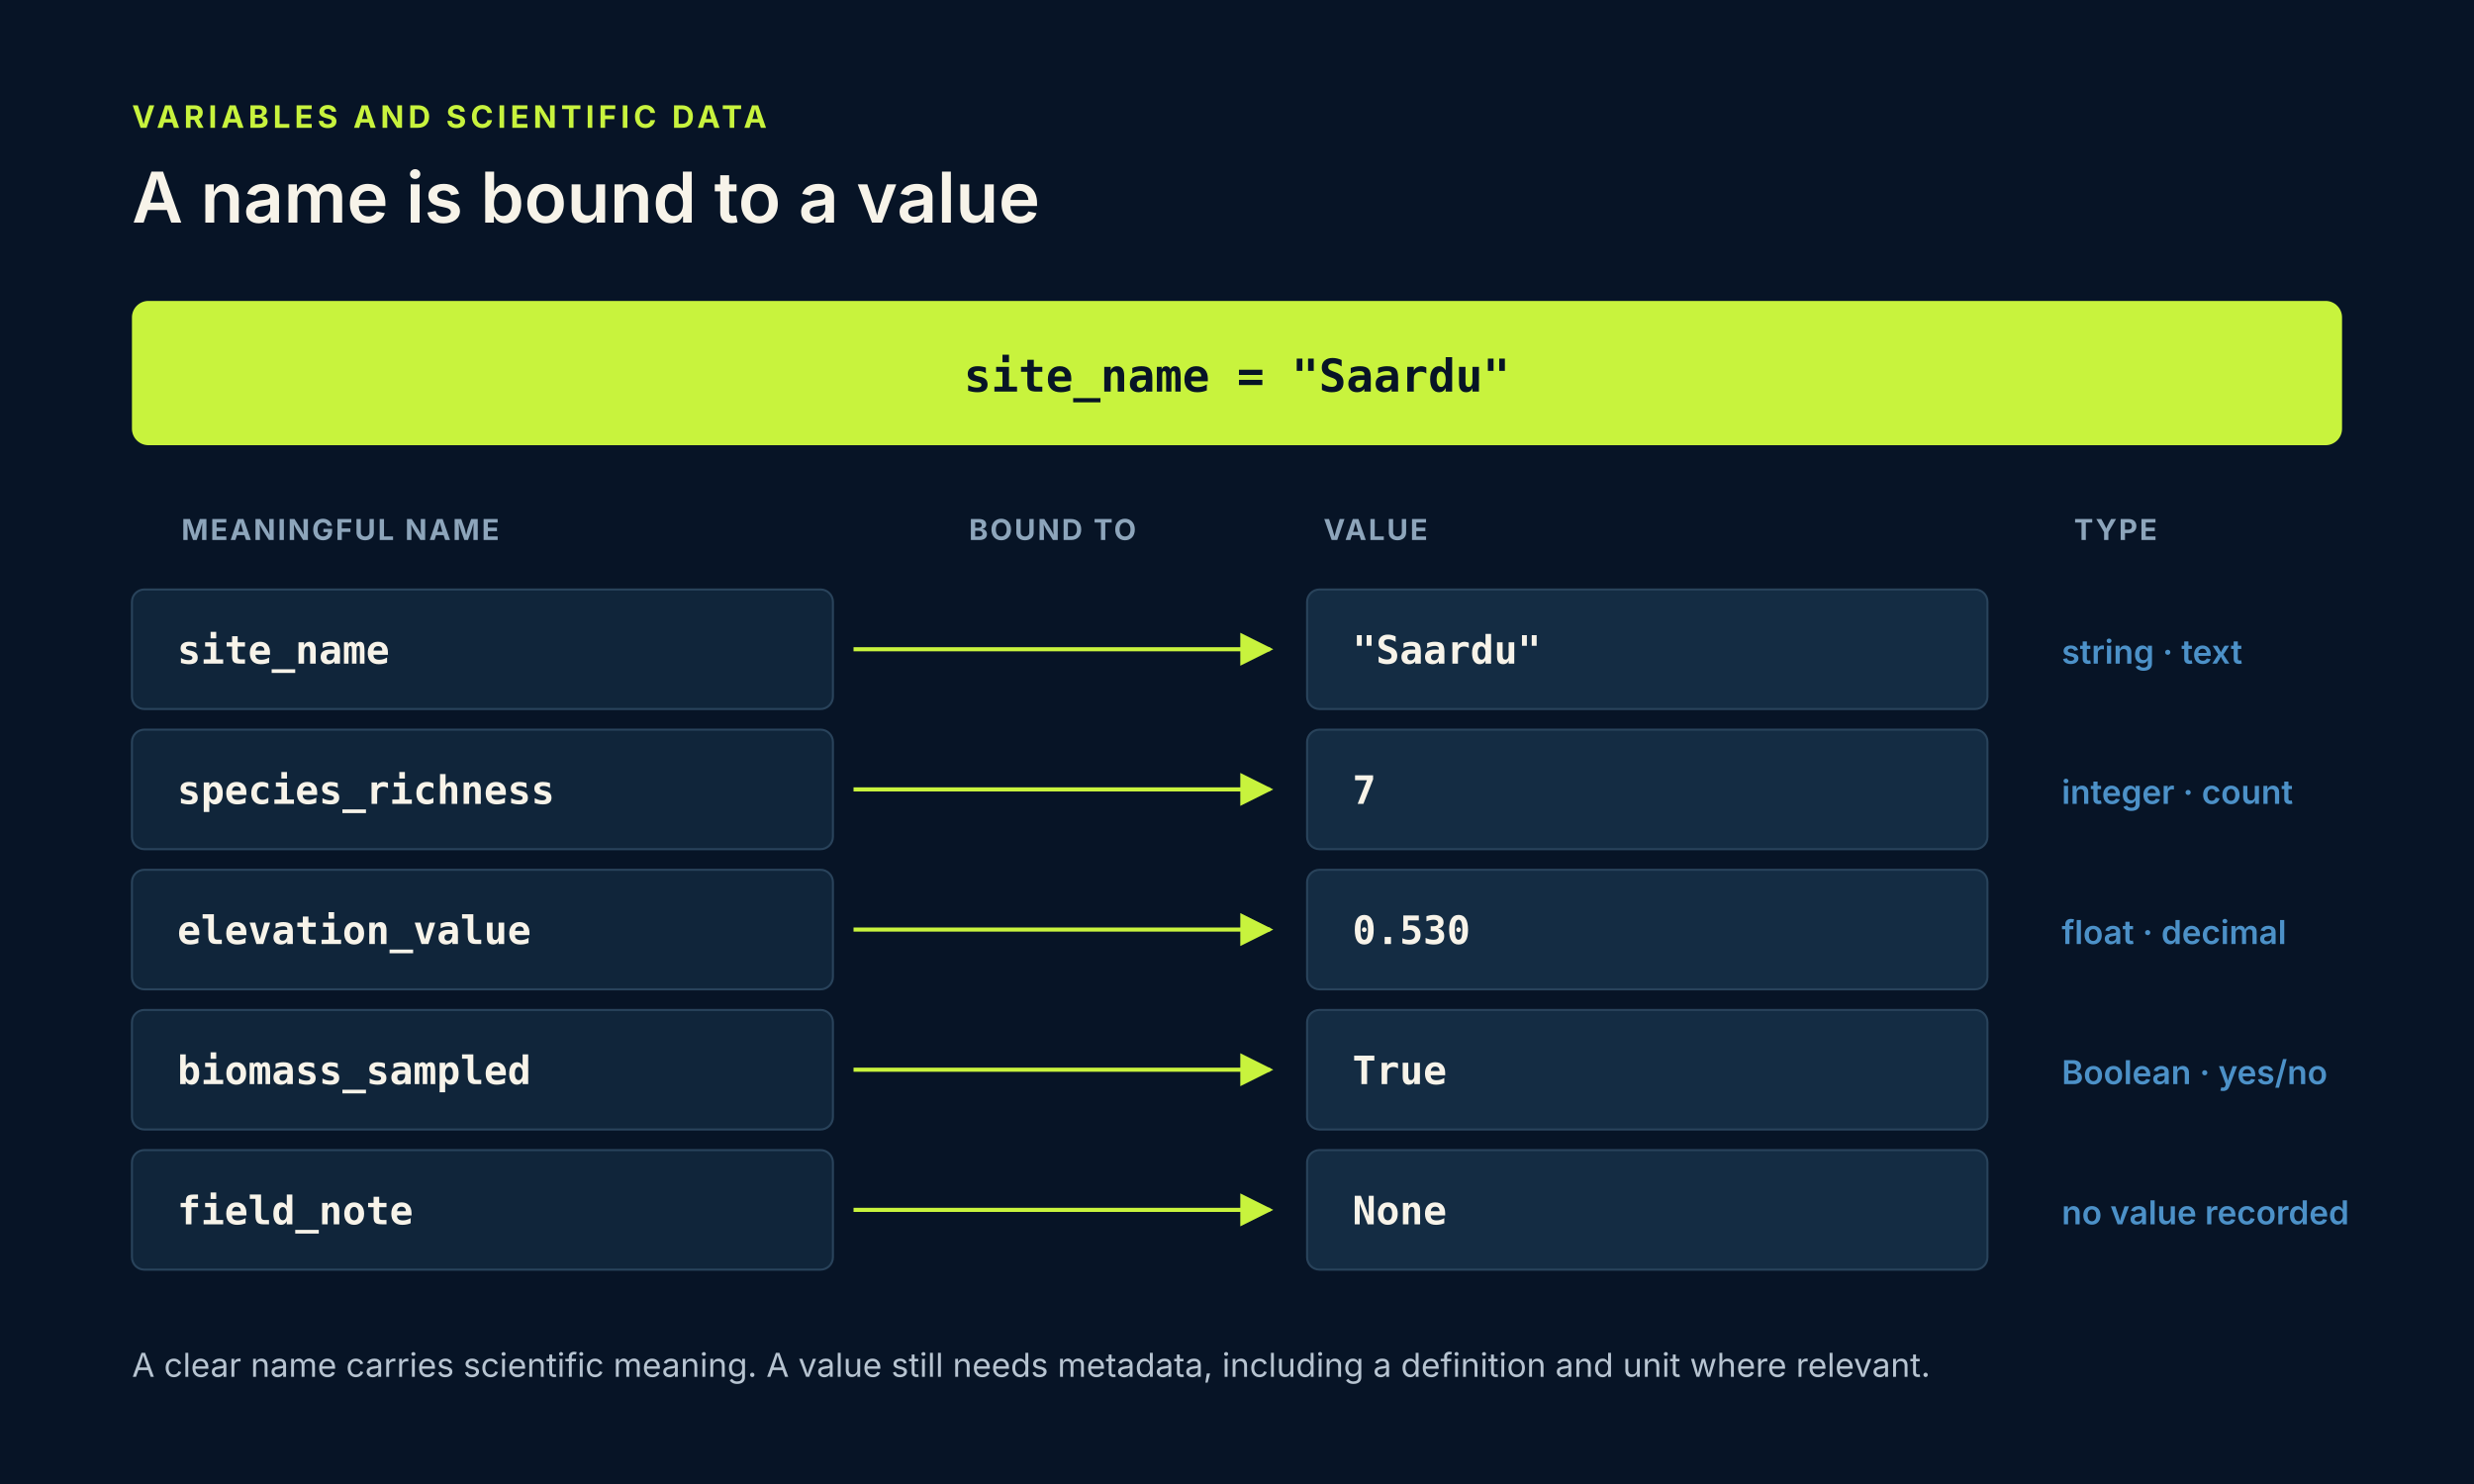
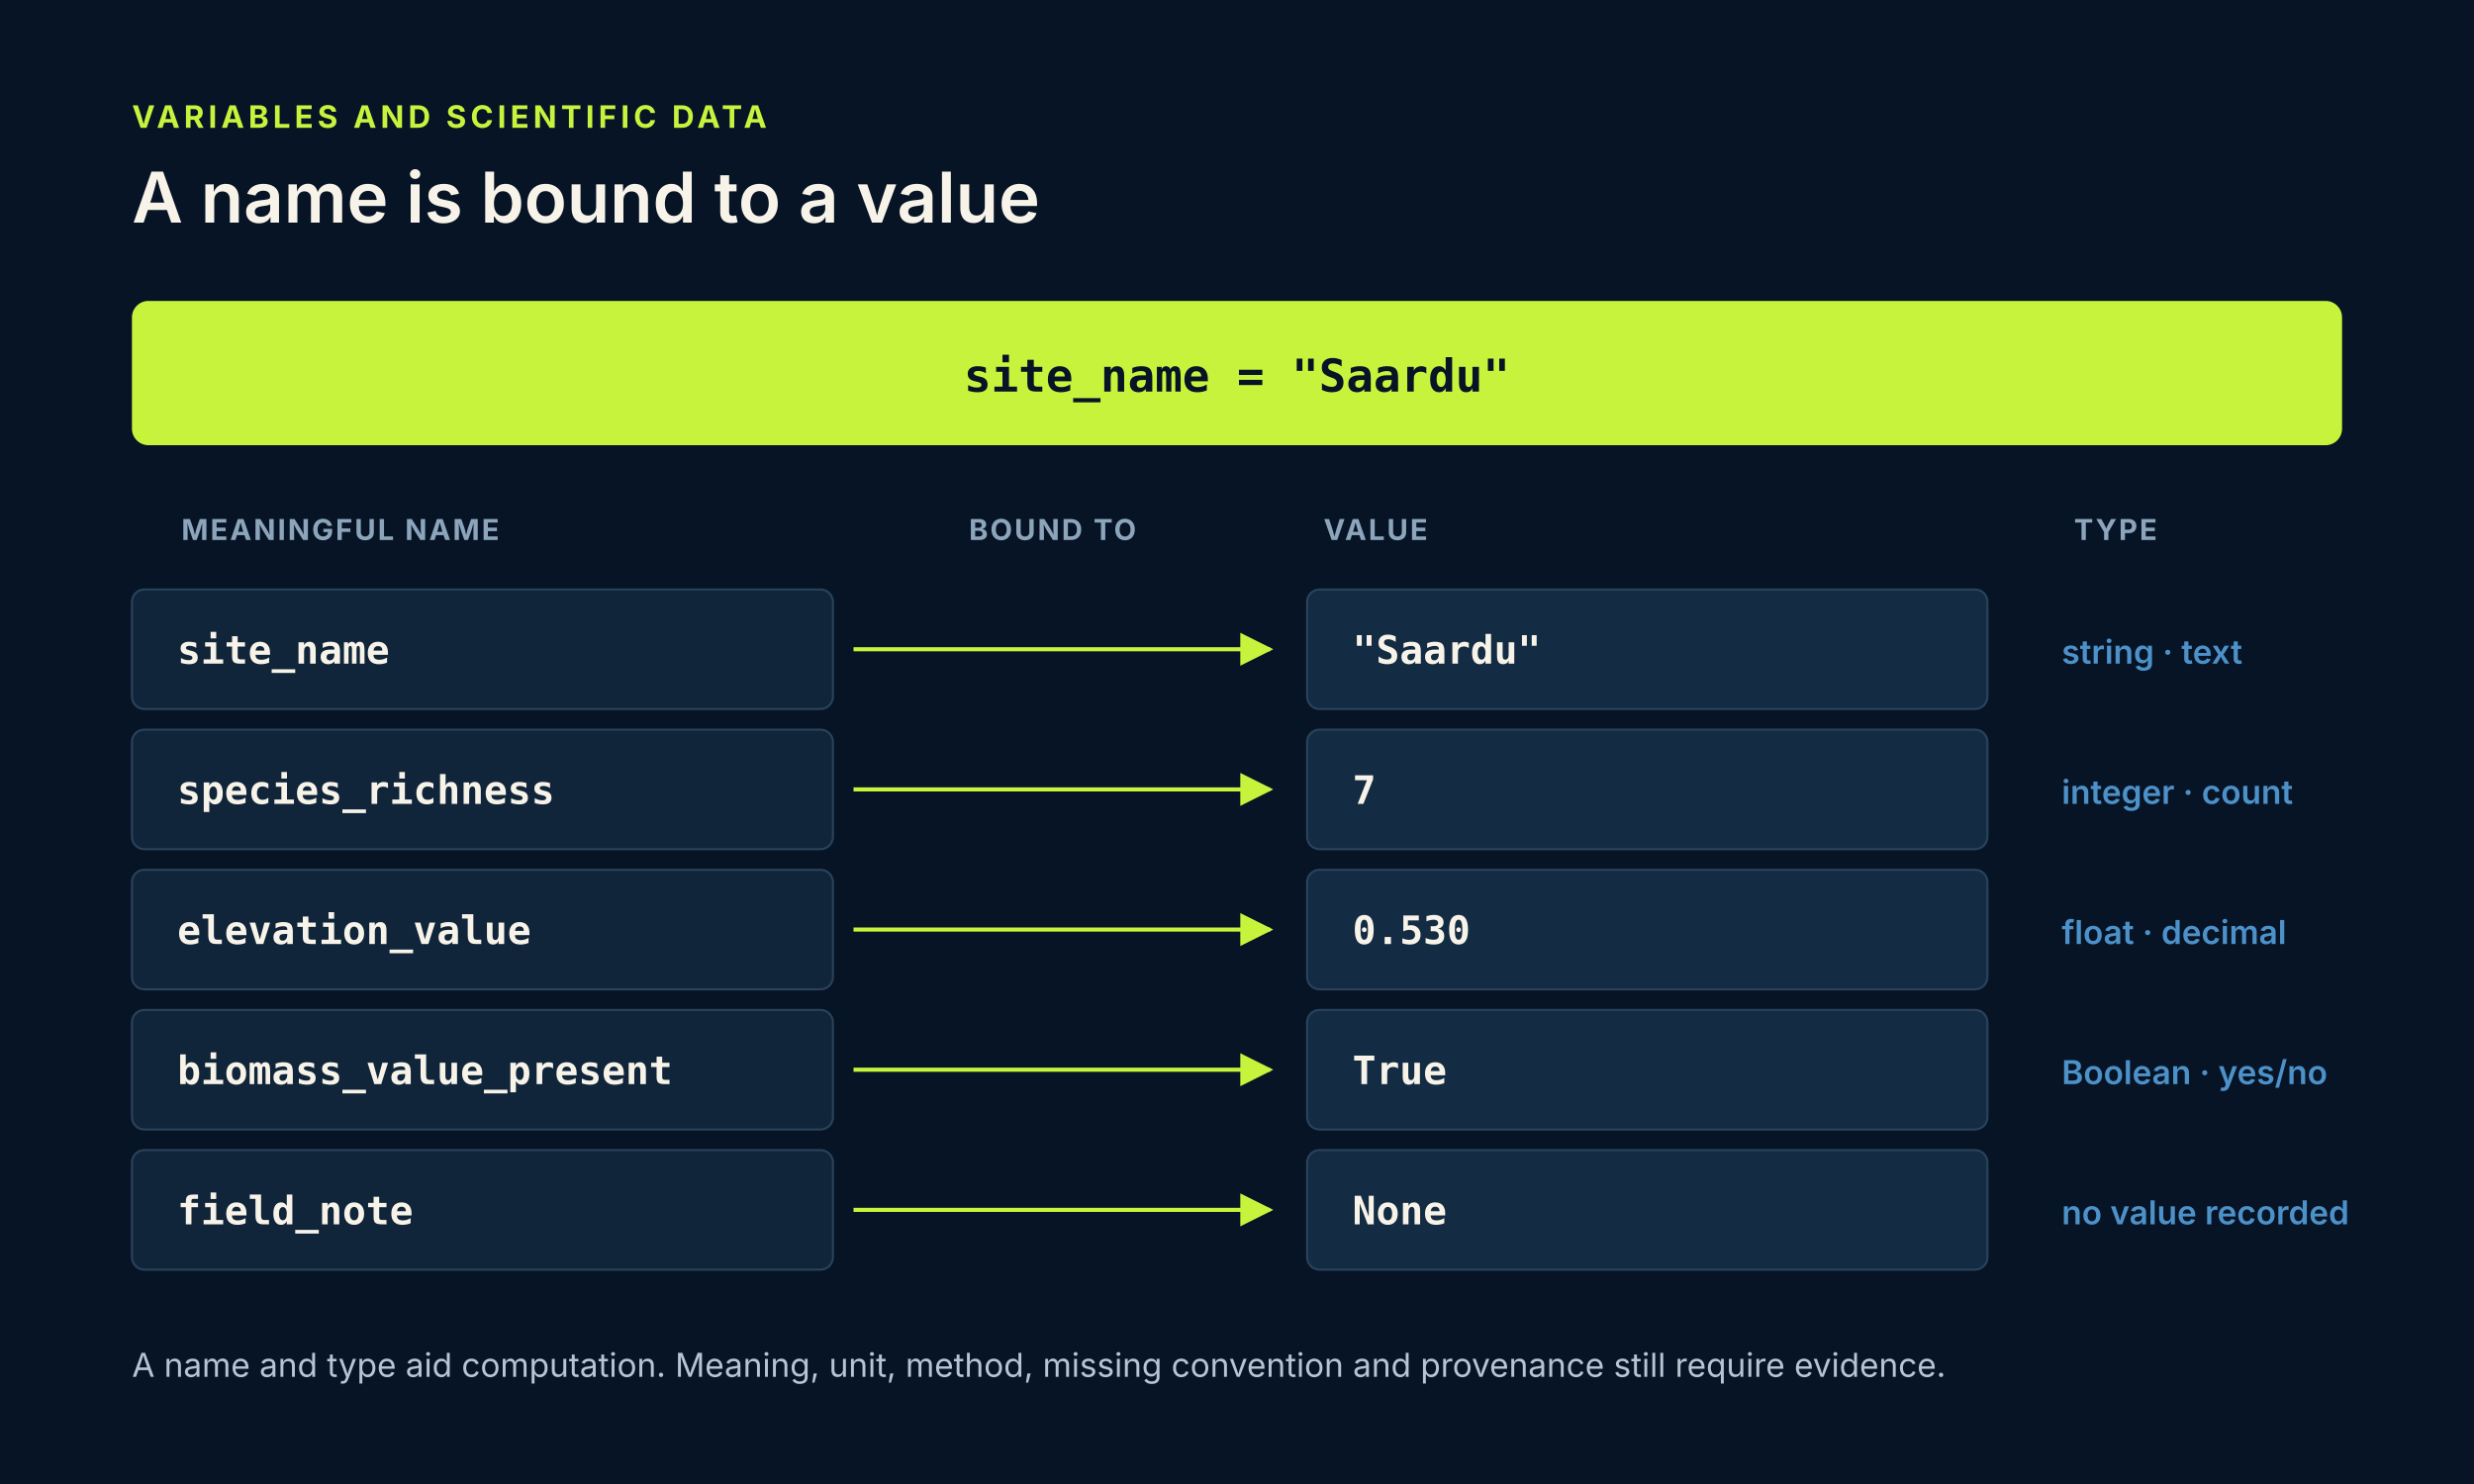
<svg xmlns="http://www.w3.org/2000/svg" viewBox="0 0 1200 720" role="img" aria-labelledby="title desc">
  <defs>
    <marker id="arrow" viewBox="0 0 10 10" refX="9" refY="5" markerWidth="8" markerHeight="8" orient="auto">
      <path d="M 0 0 L 10 5 L 0 10 z" fill="#c8f33d" />
    </marker>
    <style>
      .heading { fill: #f7f3e9; font: 600 34px Inter, Arial, sans-serif; }
      .eyebrow { fill: #c8f33d; font: 700 15px Inter, Arial, sans-serif; letter-spacing: 2px; }
      .label { fill: #8da5bb; font: 700 14px Inter, Arial, sans-serif; letter-spacing: 1px; }
      .name { fill: #f7f3e9; font: 600 19px ui-monospace, SFMono-Regular, Menlo, monospace; }
      .value { fill: #f7f3e9; font: 600 19px ui-monospace, SFMono-Regular, Menlo, monospace; }
      .type { fill: #4c91c8; font: 600 16px Inter, Arial, sans-serif; }
      .copy { fill: #b7c4d1; font: 400 16px Inter, Arial, sans-serif; }
      .code { fill: #071426; font: 600 22px ui-monospace, SFMono-Regular, Menlo, monospace; }
    </style>
  </defs>
  <rect width="1200" height="720" fill="#071426" />
  <text x="64" y="62" class="eyebrow">VARIABLES AND SCIENTIFIC DATA</text>
  <text x="64" y="108" class="heading">A name is bound to a value</text>
  <g transform="translate(64 146)">
    <rect width="1072" height="70" rx="8" fill="#c8f33d" />
    <text x="536" y="44" text-anchor="middle" class="code">site_name = "Saardu"</text>
  </g>
  <text x="88" y="262" class="label">MEANINGFUL NAME</text>
  <text x="470" y="262" class="label">BOUND TO</text>
  <text x="642" y="262" class="label">VALUE</text>
  <text x="1006" y="262" class="label">TYPE</text>
  <g transform="translate(64 286)">
    <g>
      <rect width="340" height="58" rx="6" fill="#10253a" stroke="#29435b" />
      <text x="22" y="36" class="name">site_name</text>
      <line x1="350" y1="29" x2="552" y2="29" stroke="#c8f33d" stroke-width="2" marker-end="url(#arrow)" />
      <rect x="570" width="330" height="58" rx="6" fill="#142c43" stroke="#29435b" />
      <text x="592" y="36" class="value">"Saardu"</text>
      <text x="936" y="36" class="type">string · text</text>
    </g>
    <g transform="translate(0 68)">
      <rect width="340" height="58" rx="6" fill="#10253a" stroke="#29435b" />
      <text x="22" y="36" class="name">species_richness</text>
      <line x1="350" y1="29" x2="552" y2="29" stroke="#c8f33d" stroke-width="2" marker-end="url(#arrow)" />
      <rect x="570" width="330" height="58" rx="6" fill="#142c43" stroke="#29435b" />
      <text x="592" y="36" class="value">7</text>
      <text x="936" y="36" class="type">integer · count</text>
    </g>
    <g transform="translate(0 136)">
      <rect width="340" height="58" rx="6" fill="#10253a" stroke="#29435b" />
      <text x="22" y="36" class="name">elevation_value</text>
      <line x1="350" y1="29" x2="552" y2="29" stroke="#c8f33d" stroke-width="2" marker-end="url(#arrow)" />
      <rect x="570" width="330" height="58" rx="6" fill="#142c43" stroke="#29435b" />
      <text x="592" y="36" class="value">0.530</text>
      <text x="936" y="36" class="type">float · decimal</text>
    </g>
    <g transform="translate(0 204)">
      <rect width="340" height="58" rx="6" fill="#10253a" stroke="#29435b" />
-       <text x="22" y="36" class="name">biomass_sampled</text>
+       <text x="22" y="36" class="name">biomass_value_present</text>
      <line x1="350" y1="29" x2="552" y2="29" stroke="#c8f33d" stroke-width="2" marker-end="url(#arrow)" />
      <rect x="570" width="330" height="58" rx="6" fill="#142c43" stroke="#29435b" />
      <text x="592" y="36" class="value">True</text>
      <text x="936" y="36" class="type">Boolean · yes/no</text>
    </g>
    <g transform="translate(0 272)">
      <rect width="340" height="58" rx="6" fill="#10253a" stroke="#29435b" />
      <text x="22" y="36" class="name">field_note</text>
      <line x1="350" y1="29" x2="552" y2="29" stroke="#c8f33d" stroke-width="2" marker-end="url(#arrow)" />
      <rect x="570" width="330" height="58" rx="6" fill="#142c43" stroke="#29435b" />
      <text x="592" y="36" class="value">None</text>
      <text x="936" y="36" class="type">no value recorded</text>
    </g>
  </g>
-   <text x="64" y="668" class="copy">A clear name carries scientific meaning. A value still needs metadata, including a definition and unit where relevant.</text>
+   <text x="64" y="668" class="copy">A name and type aid computation. Meaning, unit, method, missing convention and provenance still require evidence.</text>
</svg>
